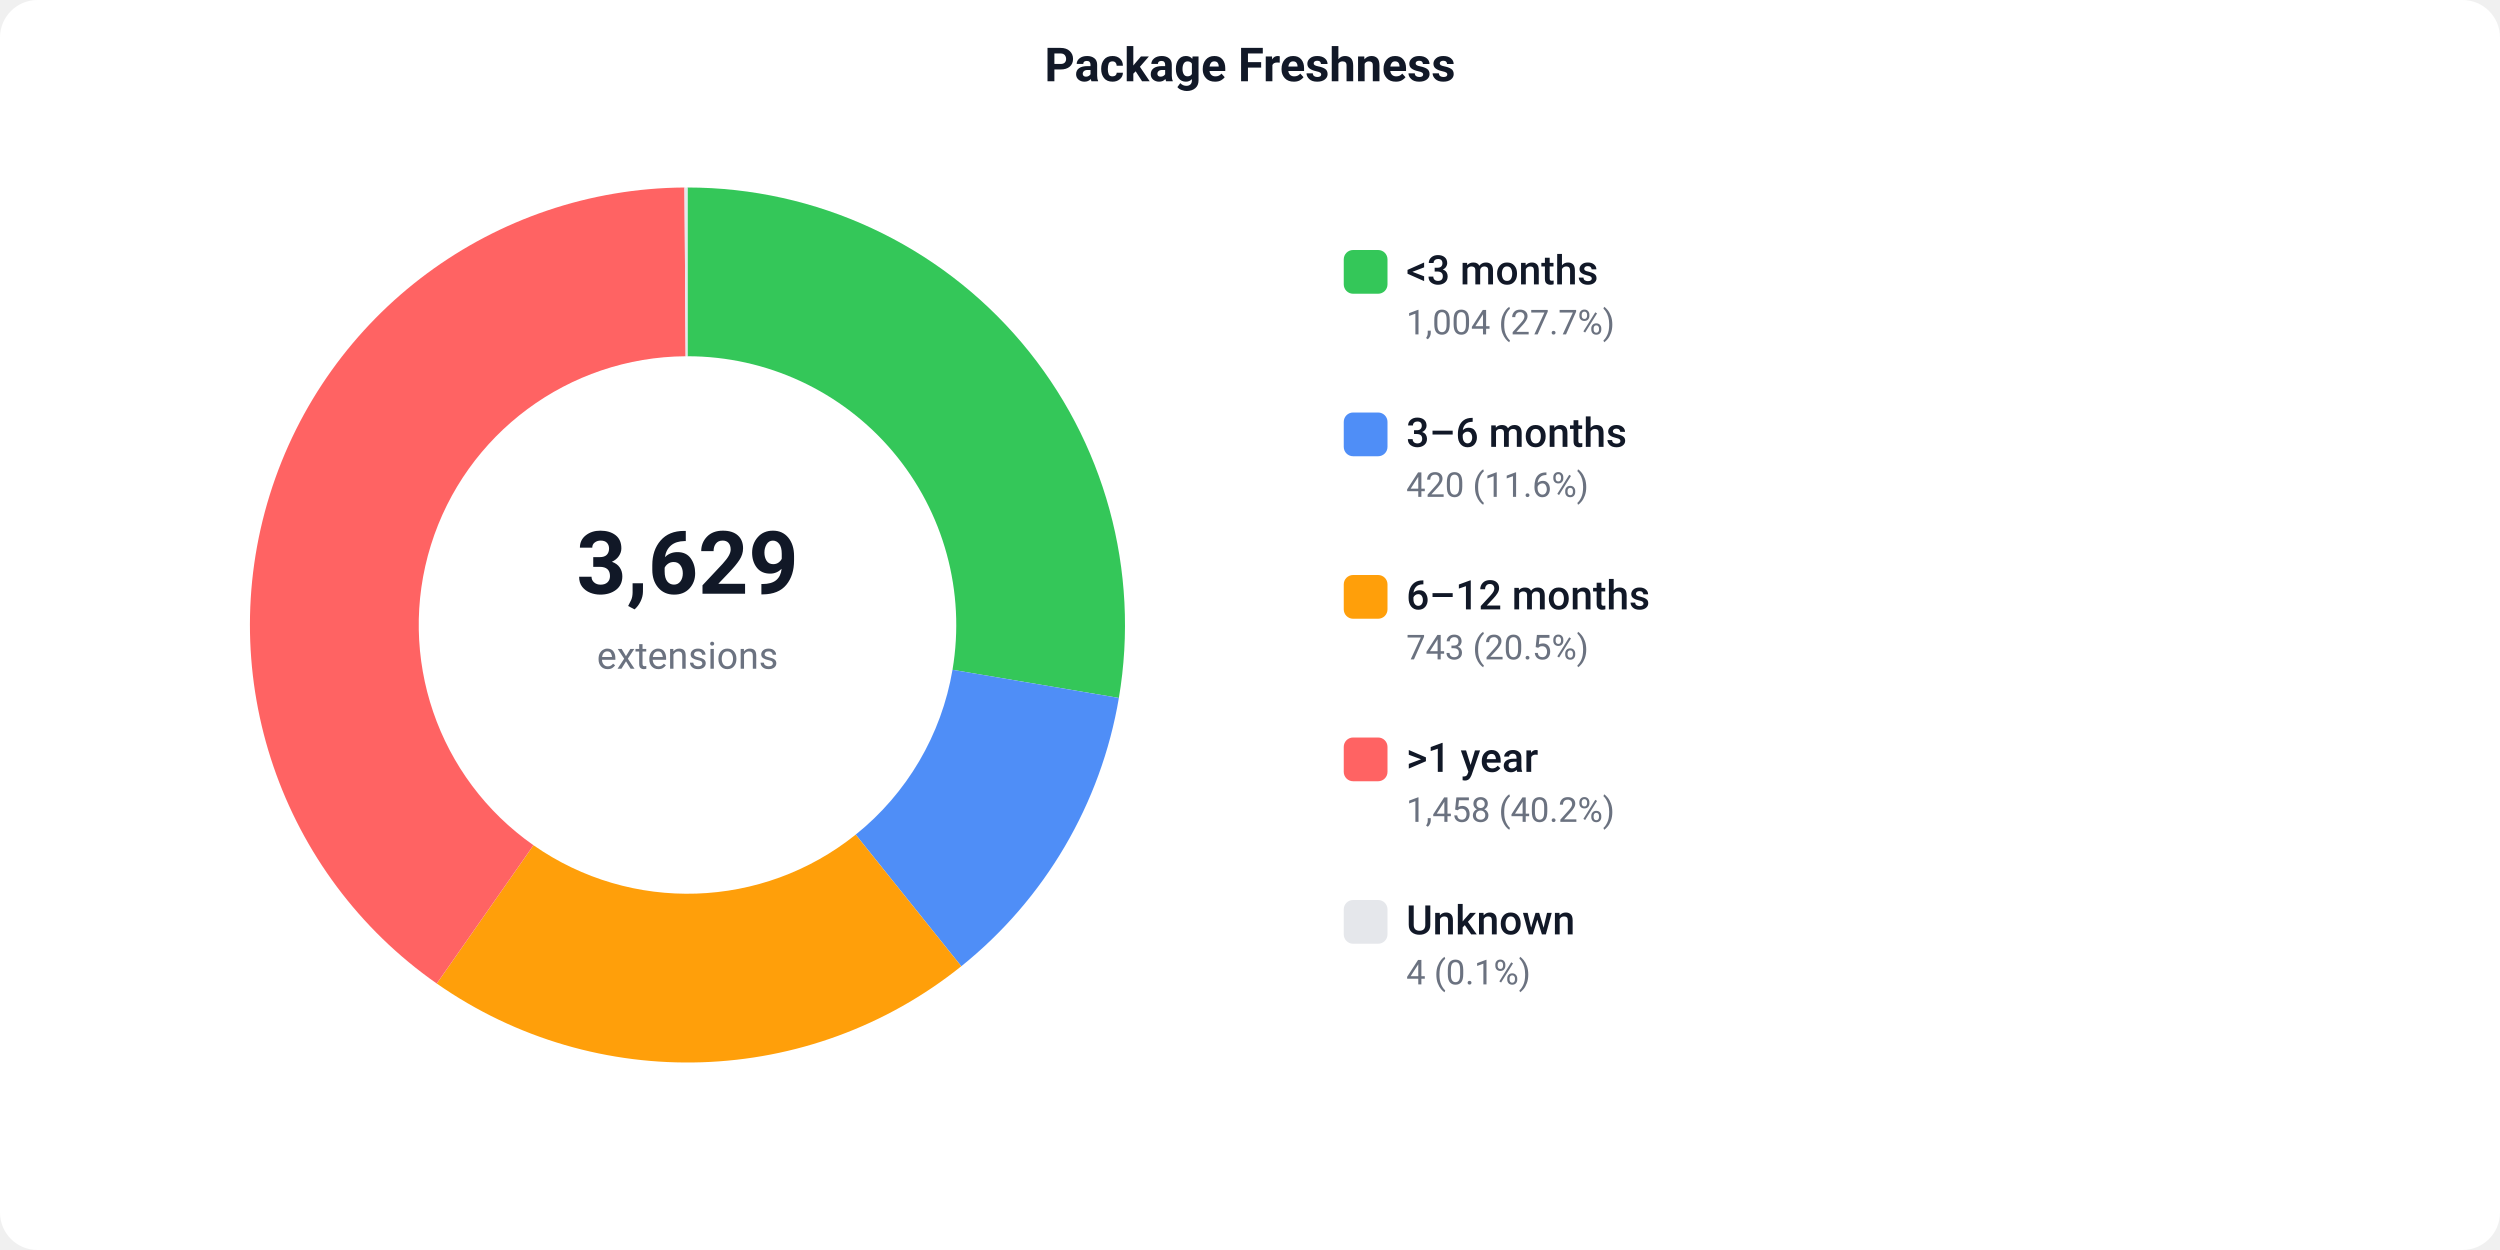
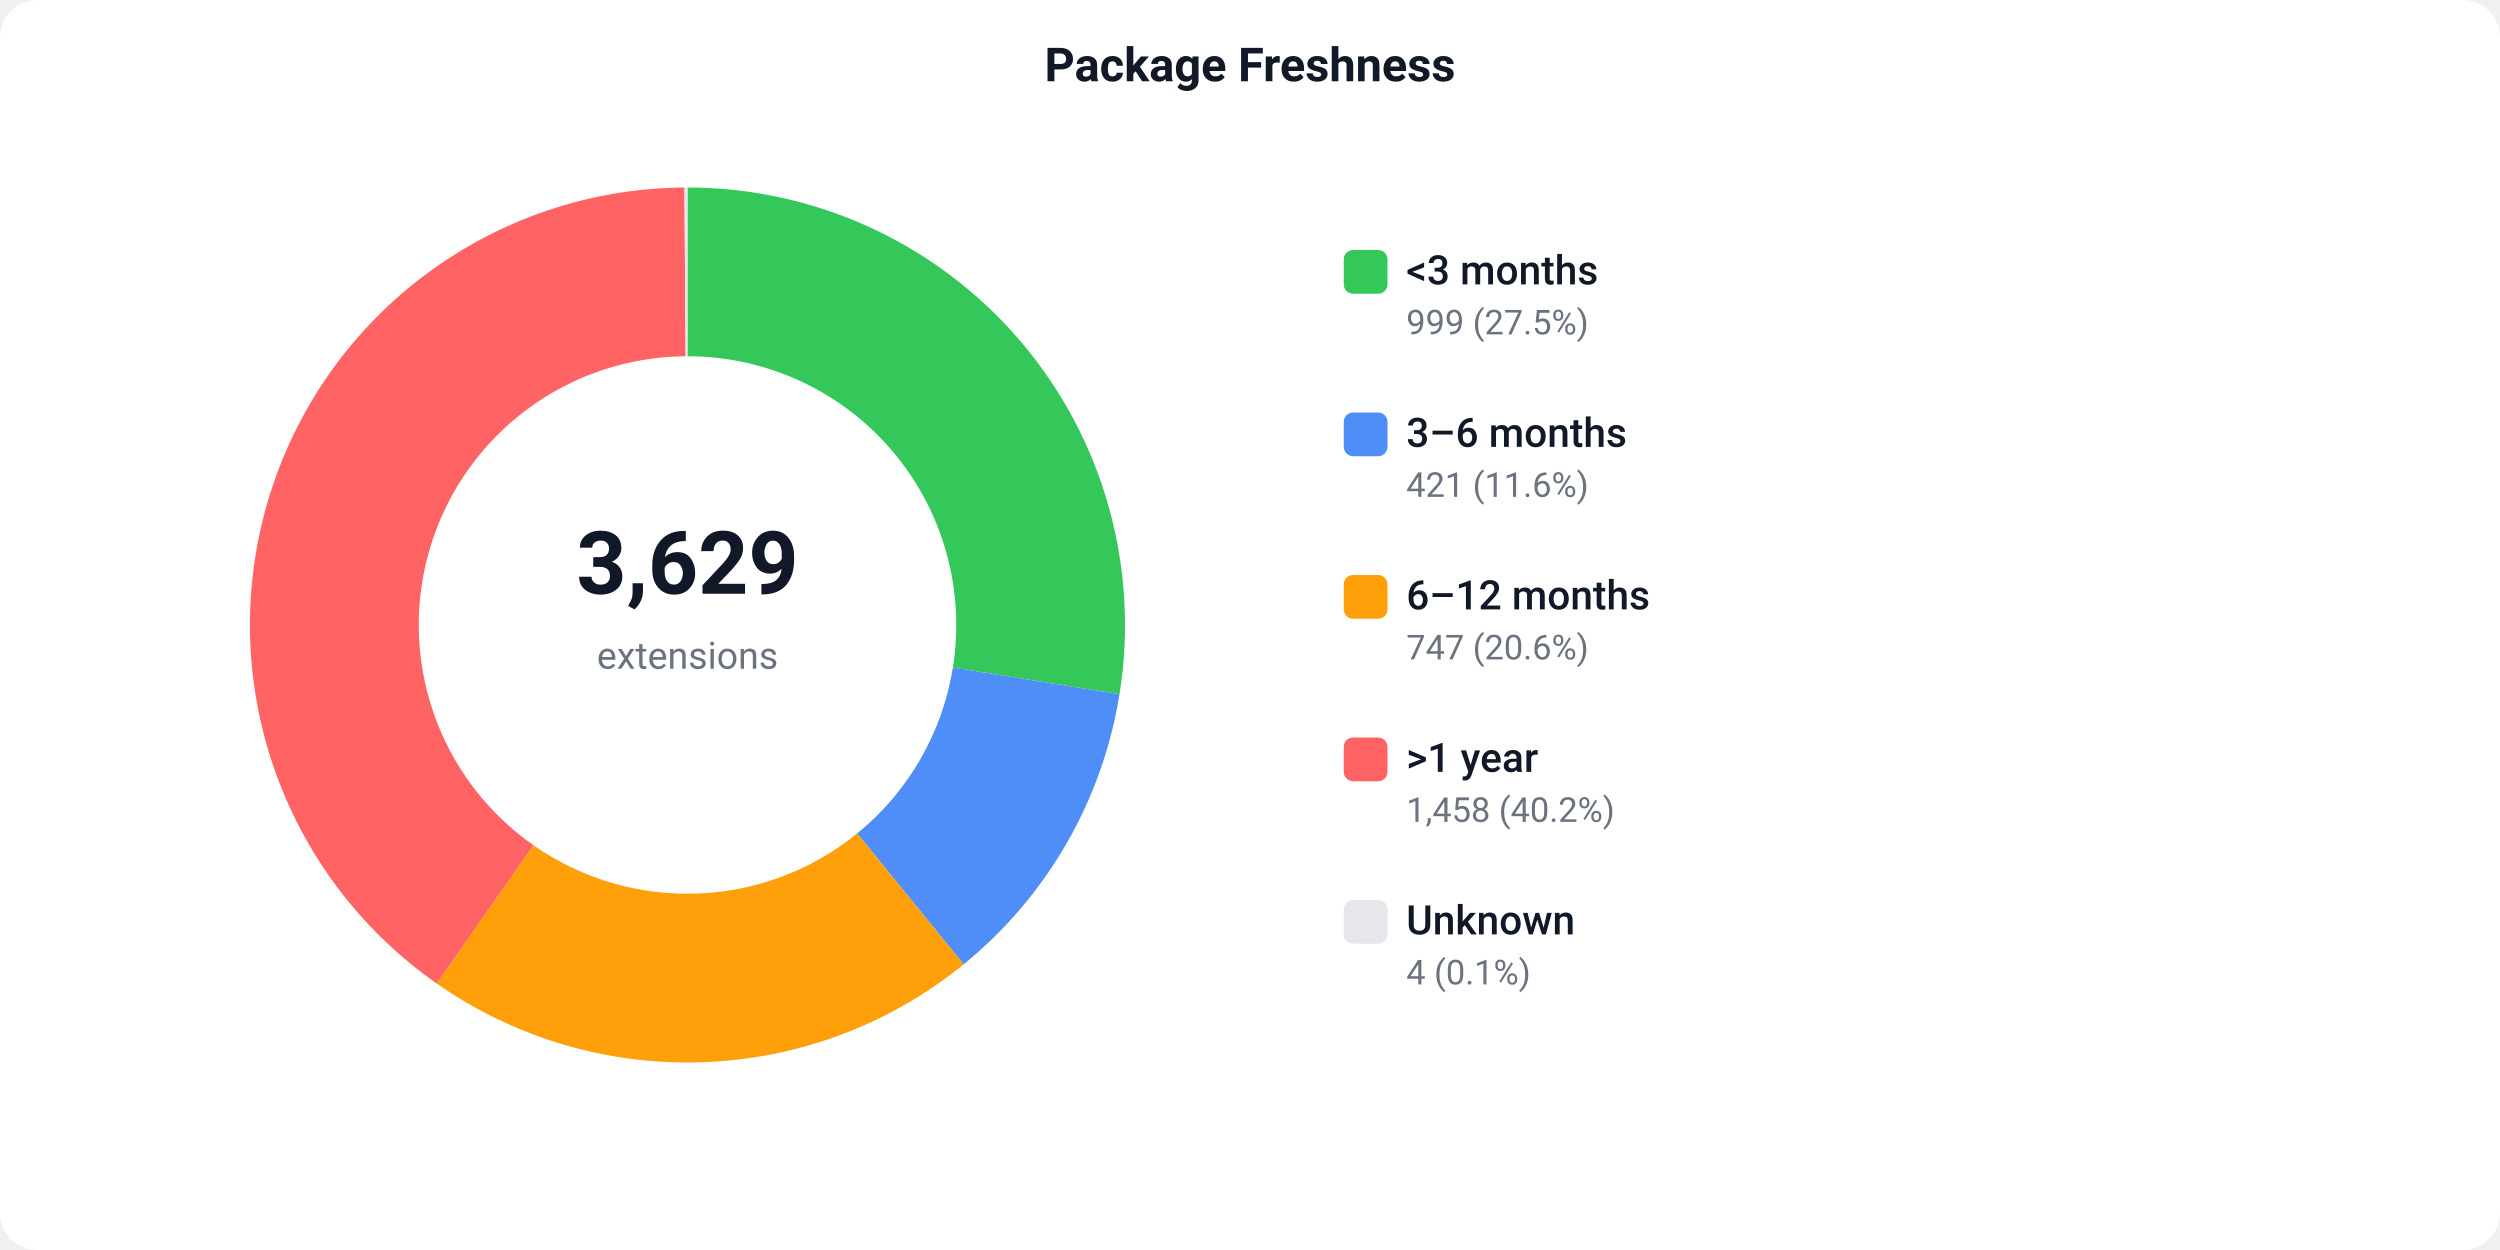
<svg xmlns="http://www.w3.org/2000/svg" width="800" height="400" viewBox="0 0 800 400">
  <defs>
    <style>text { font-family: -apple-system, BlinkMacSystemFont, 'Segoe UI', Roboto, sans-serif; }</style>
  </defs>
  <rect width="800" height="400" fill="#ffffff" rx="12" />
  <text x="400" y="26" text-anchor="middle" font-size="15" font-weight="600" fill="#111827">Package Freshness</text>
-   <path d="M 220.00 60.00 A 140 140 0 0 1 358.04 223.34 L 304.80 214.34 A 86 86 0 0 0 220.00 114.00 Z" fill="#34C759" />
-   <path d="M 358.04 223.34 A 140 140 0 0 1 307.61 309.20 L 273.82 267.08 A 86 86 0 0 0 304.80 214.34 Z" fill="#4F8EF7" />
-   <path d="M 307.61 309.20 A 140 140 0 0 1 139.76 314.73 L 170.71 270.47 A 86 86 0 0 0 273.82 267.08 Z" fill="#FF9F0A" />
+   <path d="M 220.00 60.00 A 140 140 0 0 1 358.24 222.15 L 304.92 213.60 A 86 86 0 0 0 220.00 114.00 Z" fill="#34C759" />
+   <path d="M 358.24 222.15 A 140 140 0 0 1 308.36 308.59 L 274.28 266.71 A 86 86 0 0 0 304.92 213.60 Z" fill="#4F8EF7" />
+   <path d="M 308.36 308.59 A 140 140 0 0 1 139.76 314.73 L 170.71 270.47 A 86 86 0 0 0 274.28 266.71 Z" fill="#FF9F0A" />
  <path d="M 139.76 314.73 A 140 140 0 0 1 219.03 60.00 L 219.40 114.00 A 86 86 0 0 0 170.71 270.47 Z" fill="#FF6363" />
  <path d="M 219.03 60.00 A 140 140 0 0 1 220.00 60.00 L 220.00 114.00 A 86 86 0 0 0 219.40 114.00 Z" fill="#e5e7eb" />
  <text x="220" y="190" text-anchor="middle" font-size="28" font-weight="700" fill="#111827">3,629</text>
  <text x="220" y="214" text-anchor="middle" font-size="12" fill="#6b7280">extensions</text>
  <rect x="430" y="80" width="14" height="14" fill="#34C759" rx="3" />
  <text x="450" y="91" font-size="13" font-weight="500" fill="#111827">&lt;3 months</text>
-   <text x="450" y="107" font-size="11" fill="#6b7280">1,004 (27.7%)</text>
+   <text x="450" y="107" font-size="11" fill="#6b7280">999 (27.5%)</text>
  <rect x="430" y="132" width="14" height="14" fill="#4F8EF7" rx="3" />
  <text x="450" y="143" font-size="13" font-weight="500" fill="#111827">3–6 months</text>
-   <text x="450" y="159" font-size="11" fill="#6b7280">420 (11.6%)</text>
+   <text x="450" y="159" font-size="11" fill="#6b7280">421 (11.6%)</text>
  <rect x="430" y="184" width="14" height="14" fill="#FF9F0A" rx="3" />
  <text x="450" y="195" font-size="13" font-weight="500" fill="#111827">6–12 months</text>
-   <text x="450" y="211" font-size="11" fill="#6b7280">743 (20.5%)</text>
+   <text x="450" y="211" font-size="11" fill="#6b7280">747 (20.6%)</text>
  <rect x="430" y="236" width="14" height="14" fill="#FF6363" rx="3" />
  <text x="450" y="247" font-size="13" font-weight="500" fill="#111827">&gt;1 year</text>
  <text x="450" y="263" font-size="11" fill="#6b7280">1,458 (40.2%)</text>
  <rect x="430" y="288" width="14" height="14" fill="#e5e7eb" rx="3" />
  <text x="450" y="299" font-size="13" font-weight="500" fill="#111827">Unknown</text>
  <text x="450" y="315" font-size="11" fill="#6b7280">4 (0.1%)</text>
</svg>
